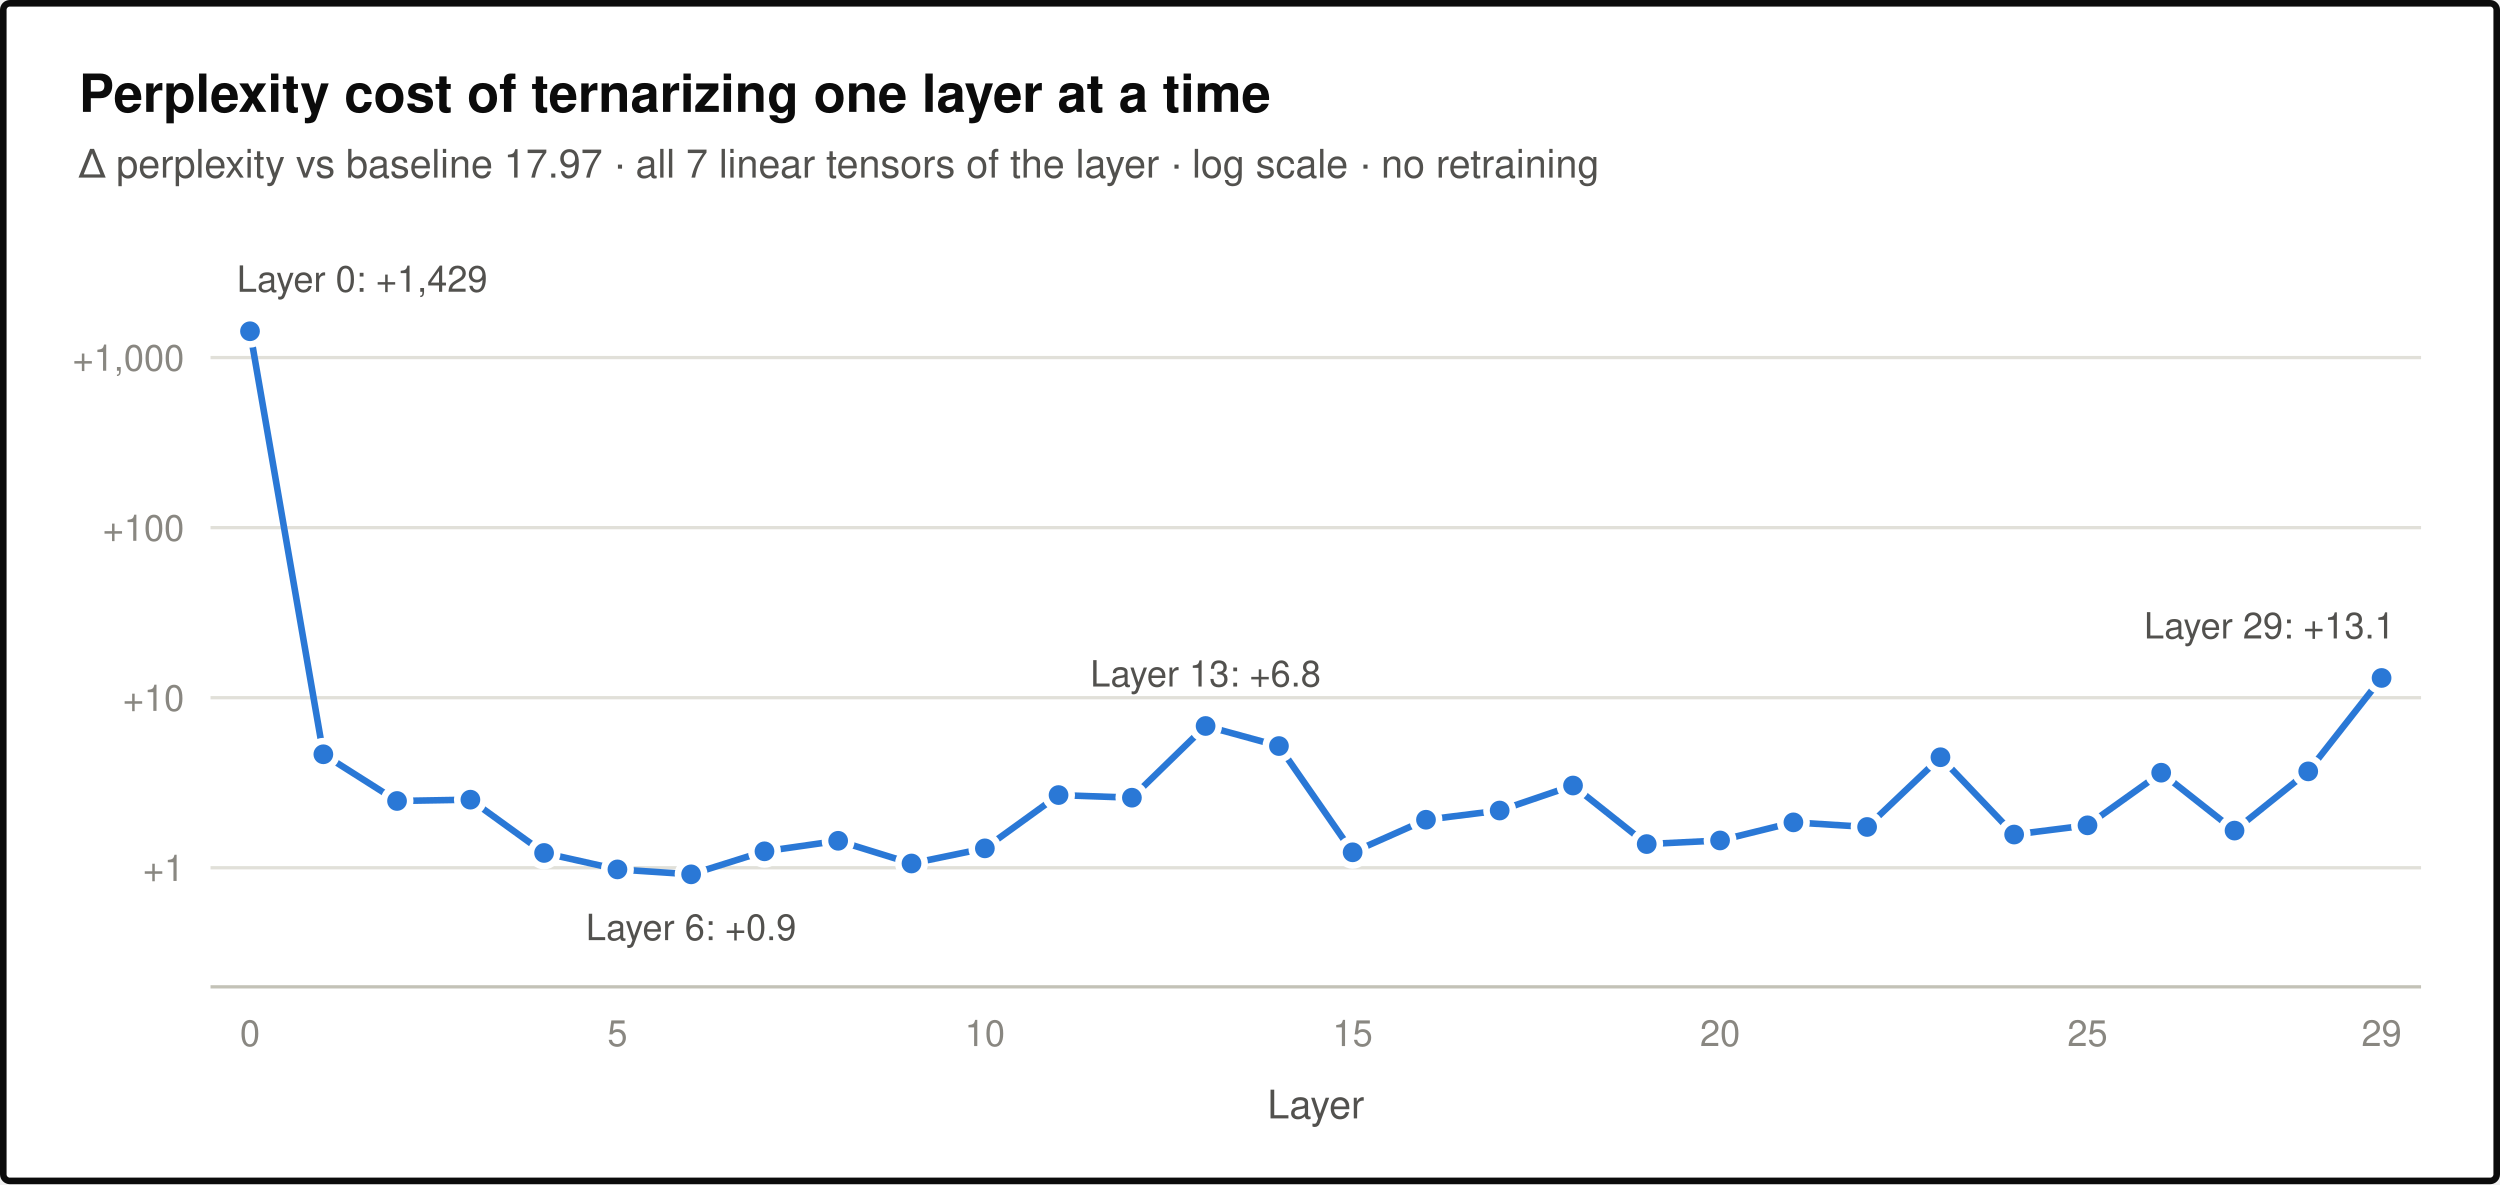
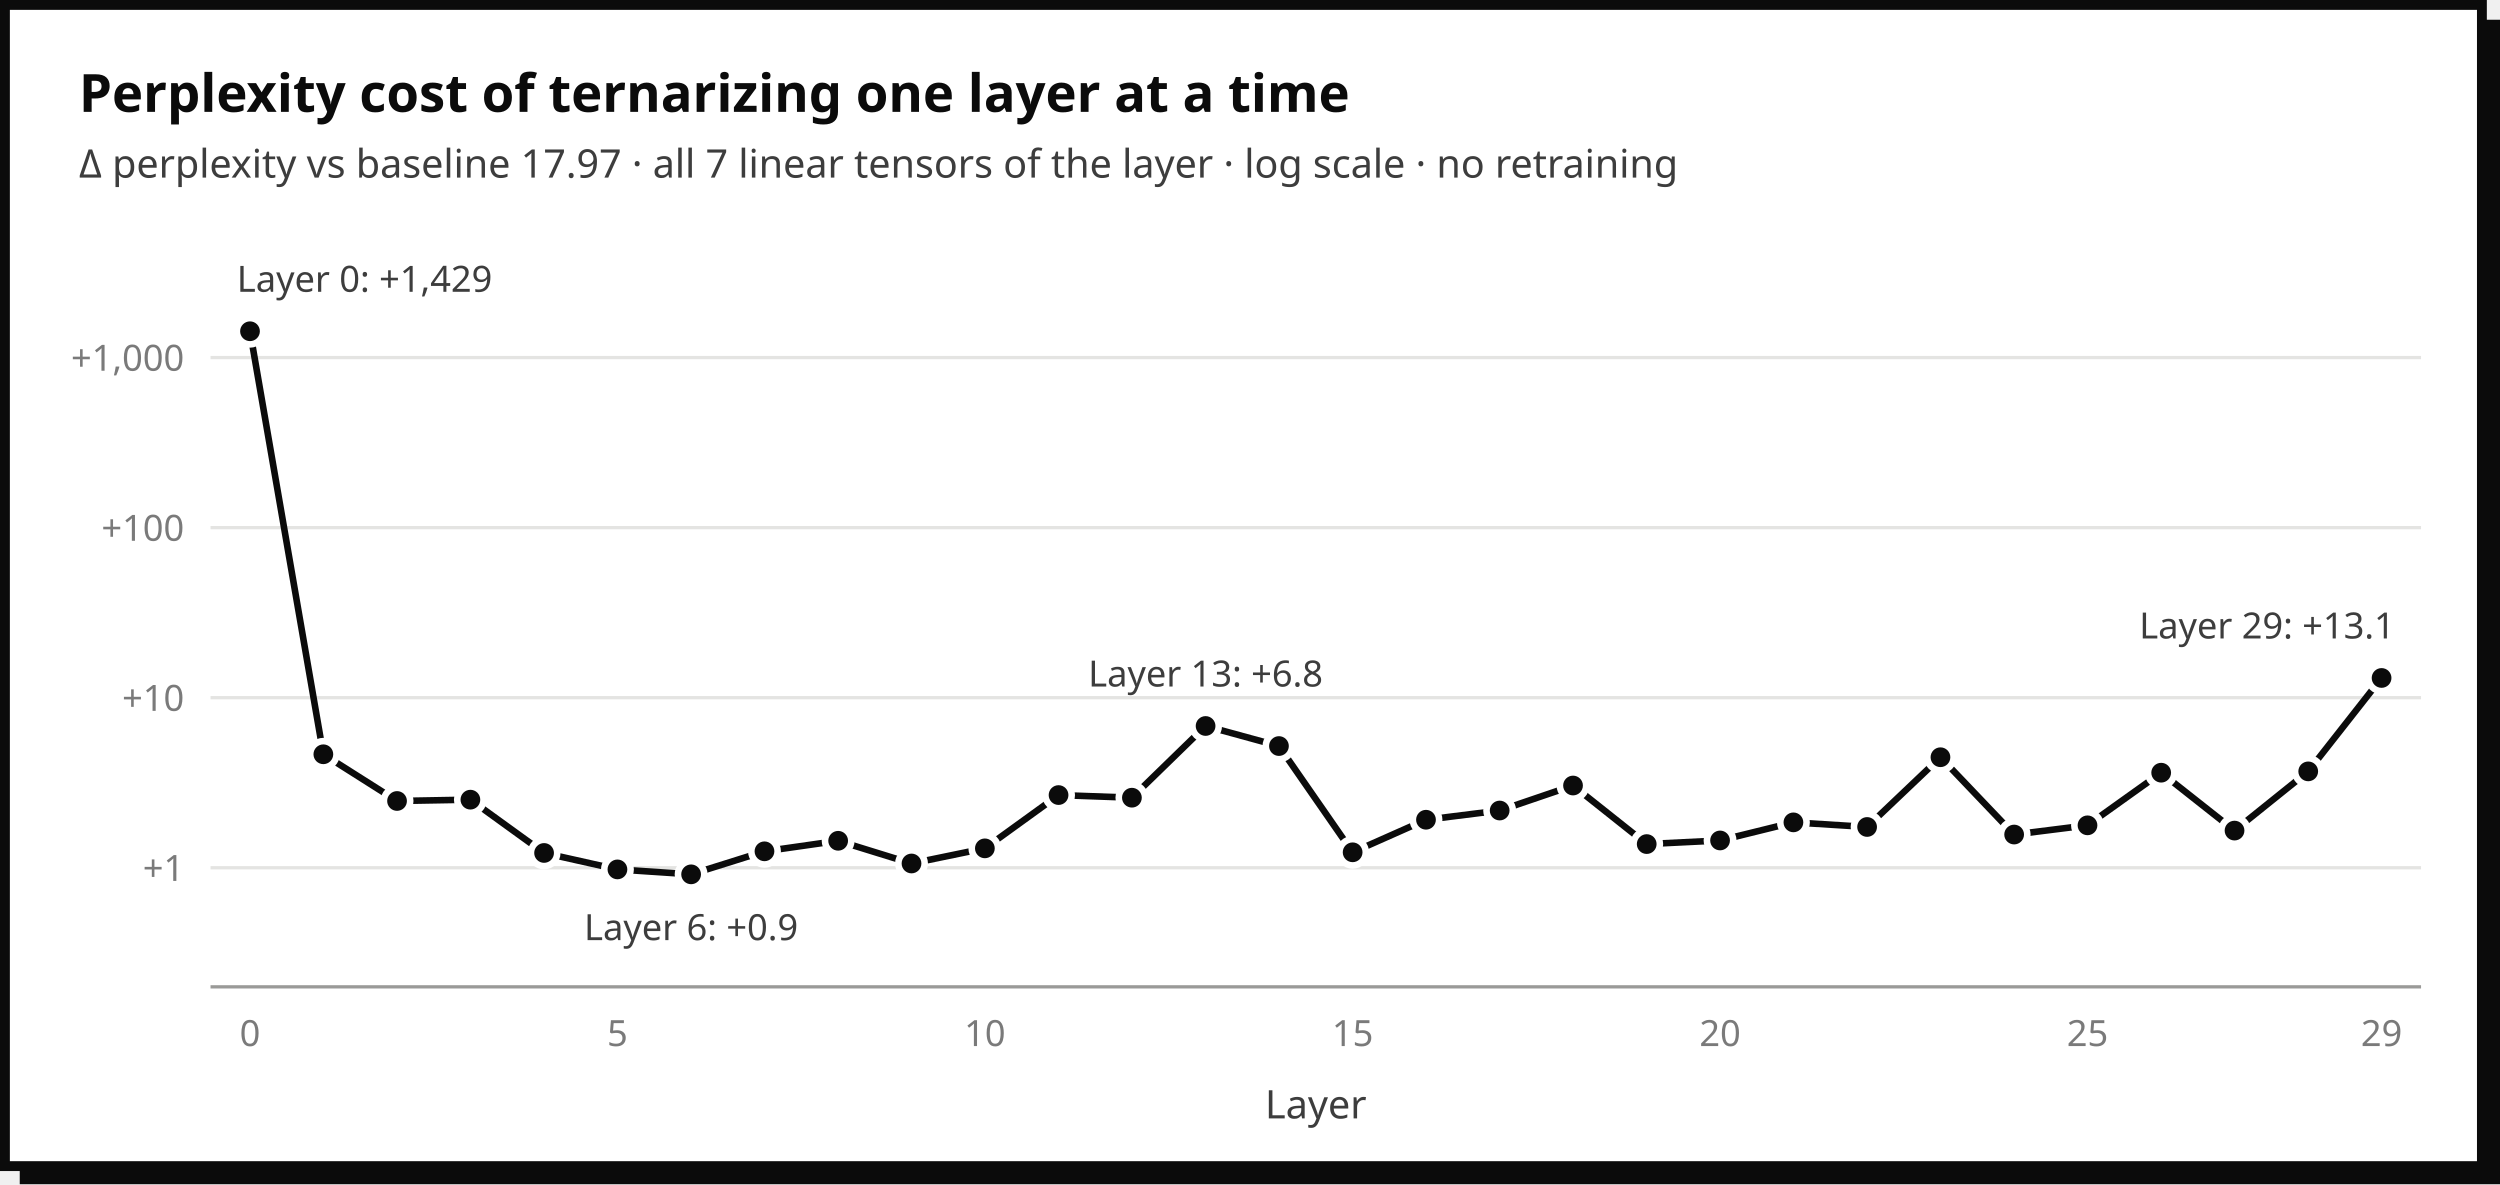
- <svg xmlns="http://www.w3.org/2000/svg" viewBox="0 0 760 360" width="760" height="360" role="img" font-family="system-ui, -apple-system, &quot;Segoe UI&quot;, Helvetica, Arial, sans-serif">
-   <rect x="1" y="1" width="758" height="358" rx="2" stroke-width="2" fill="#ffffff" stroke="#0b0b0b" />
-   <text x="24.0" y="34.0" font-size="16" font-weight="600" fill="#0b0b0b" text-anchor="start">Perplexity cost of ternarizing one layer at a time</text>
-   <text x="24.0" y="54.0" font-size="12" font-weight="400" fill="#52514e" text-anchor="start">Δ perplexity vs baseline 17.97 · all 7 linear tensors of the layer · log scale · no retraining</text>
-   <line x1="64.0" y1="263.8" x2="736.0" y2="263.8" stroke="#e1e0d9" stroke-width="1" />
-   <text x="56.0" y="267.8" font-size="11" font-weight="400" fill="#898781" text-anchor="end">+1</text>
-   <line x1="64.0" y1="212.1" x2="736.0" y2="212.1" stroke="#e1e0d9" stroke-width="1" />
-   <text x="56.0" y="216.1" font-size="11" font-weight="400" fill="#898781" text-anchor="end">+10</text>
-   <line x1="64.0" y1="160.4" x2="736.0" y2="160.4" stroke="#e1e0d9" stroke-width="1" />
-   <text x="56.0" y="164.4" font-size="11" font-weight="400" fill="#898781" text-anchor="end">+100</text>
-   <line x1="64.0" y1="108.7" x2="736.0" y2="108.7" stroke="#e1e0d9" stroke-width="1" />
-   <text x="56.0" y="112.7" font-size="11" font-weight="400" fill="#898781" text-anchor="end">+1,000</text>
-   <line x1="64.0" y1="300.0" x2="736.0" y2="300.0" stroke="#c3c2b7" stroke-width="1" />
-   <text x="76.0" y="318.0" font-size="11" font-weight="400" fill="#898781" text-anchor="middle">0</text>
-   <text x="187.7" y="318.0" font-size="11" font-weight="400" fill="#898781" text-anchor="middle">5</text>
-   <text x="299.4" y="318.0" font-size="11" font-weight="400" fill="#898781" text-anchor="middle">10</text>
-   <text x="411.2" y="318.0" font-size="11" font-weight="400" fill="#898781" text-anchor="middle">15</text>
-   <text x="522.9" y="318.0" font-size="11" font-weight="400" fill="#898781" text-anchor="middle">20</text>
-   <text x="634.6" y="318.0" font-size="11" font-weight="400" fill="#898781" text-anchor="middle">25</text>
-   <text x="724.0" y="318.0" font-size="11" font-weight="400" fill="#898781" text-anchor="middle">29</text>
-   <text x="400.0" y="340.0" font-size="12" font-weight="400" fill="#52514e" text-anchor="middle">Layer</text>
-   <polyline points="76.0,100.7 98.3,229.3 120.7,243.5 143.0,243.1 165.4,259.3 187.7,264.3 210.1,265.8 232.4,258.8 254.8,255.6 277.1,262.5 299.4,257.9 321.8,241.7 344.1,242.5 366.5,220.7 388.8,226.8 411.2,259.1 433.5,249.2 455.9,246.4 478.2,238.8 500.6,256.6 522.9,255.5 545.2,250.0 567.6,251.4 589.9,230.2 612.3,253.7 634.6,250.9 657.0,234.9 679.3,252.5 701.7,234.5 724.0,206.1" fill="none" stroke="#2a78d6" stroke-width="2" stroke-linejoin="round" stroke-linecap="round" />
-   <circle cx="76.0" cy="100.7" r="4" fill="#2a78d6" stroke="#ffffff" stroke-width="2" />
-   <circle cx="98.3" cy="229.3" r="4" fill="#2a78d6" stroke="#ffffff" stroke-width="2" />
-   <circle cx="120.7" cy="243.5" r="4" fill="#2a78d6" stroke="#ffffff" stroke-width="2" />
-   <circle cx="143.0" cy="243.1" r="4" fill="#2a78d6" stroke="#ffffff" stroke-width="2" />
-   <circle cx="165.4" cy="259.3" r="4" fill="#2a78d6" stroke="#ffffff" stroke-width="2" />
-   <circle cx="187.7" cy="264.3" r="4" fill="#2a78d6" stroke="#ffffff" stroke-width="2" />
-   <circle cx="210.1" cy="265.8" r="4" fill="#2a78d6" stroke="#ffffff" stroke-width="2" />
-   <circle cx="232.4" cy="258.8" r="4" fill="#2a78d6" stroke="#ffffff" stroke-width="2" />
-   <circle cx="254.8" cy="255.6" r="4" fill="#2a78d6" stroke="#ffffff" stroke-width="2" />
-   <circle cx="277.1" cy="262.5" r="4" fill="#2a78d6" stroke="#ffffff" stroke-width="2" />
-   <circle cx="299.4" cy="257.9" r="4" fill="#2a78d6" stroke="#ffffff" stroke-width="2" />
-   <circle cx="321.8" cy="241.7" r="4" fill="#2a78d6" stroke="#ffffff" stroke-width="2" />
-   <circle cx="344.1" cy="242.5" r="4" fill="#2a78d6" stroke="#ffffff" stroke-width="2" />
-   <circle cx="366.5" cy="220.7" r="4" fill="#2a78d6" stroke="#ffffff" stroke-width="2" />
-   <circle cx="388.8" cy="226.8" r="4" fill="#2a78d6" stroke="#ffffff" stroke-width="2" />
-   <circle cx="411.2" cy="259.1" r="4" fill="#2a78d6" stroke="#ffffff" stroke-width="2" />
-   <circle cx="433.5" cy="249.2" r="4" fill="#2a78d6" stroke="#ffffff" stroke-width="2" />
-   <circle cx="455.9" cy="246.4" r="4" fill="#2a78d6" stroke="#ffffff" stroke-width="2" />
-   <circle cx="478.2" cy="238.8" r="4" fill="#2a78d6" stroke="#ffffff" stroke-width="2" />
-   <circle cx="500.6" cy="256.6" r="4" fill="#2a78d6" stroke="#ffffff" stroke-width="2" />
-   <circle cx="522.9" cy="255.5" r="4" fill="#2a78d6" stroke="#ffffff" stroke-width="2" />
-   <circle cx="545.2" cy="250.0" r="4" fill="#2a78d6" stroke="#ffffff" stroke-width="2" />
-   <circle cx="567.6" cy="251.4" r="4" fill="#2a78d6" stroke="#ffffff" stroke-width="2" />
-   <circle cx="589.9" cy="230.2" r="4" fill="#2a78d6" stroke="#ffffff" stroke-width="2" />
-   <circle cx="612.3" cy="253.7" r="4" fill="#2a78d6" stroke="#ffffff" stroke-width="2" />
-   <circle cx="634.6" cy="250.9" r="4" fill="#2a78d6" stroke="#ffffff" stroke-width="2" />
-   <circle cx="657.0" cy="234.9" r="4" fill="#2a78d6" stroke="#ffffff" stroke-width="2" />
-   <circle cx="679.3" cy="252.5" r="4" fill="#2a78d6" stroke="#ffffff" stroke-width="2" />
-   <circle cx="701.7" cy="234.5" r="4" fill="#2a78d6" stroke="#ffffff" stroke-width="2" />
-   <circle cx="724.0" cy="206.1" r="4" fill="#2a78d6" stroke="#ffffff" stroke-width="2" />
-   <text x="72.0" y="88.7" font-size="11" font-weight="400" fill="#52514e" text-anchor="start">Layer 0: +1,429</text>
-   <text x="210.1" y="285.8" font-size="11" font-weight="400" fill="#52514e" text-anchor="middle">Layer 6: +0.9</text>
-   <text x="366.5" y="208.7" font-size="11" font-weight="400" fill="#52514e" text-anchor="middle">Layer 13: +6.8</text>
-   <text x="728.0" y="194.1" font-size="11" font-weight="400" fill="#52514e" text-anchor="end">Layer 29: +13.1</text>
+ <svg xmlns="http://www.w3.org/2000/svg" viewBox="0 0 760 360" width="760" height="360" role="img" font-family="&quot;Chakra Petch&quot;, Bahnschrift, &quot;Arial Narrow&quot;, &quot;Segoe UI&quot;, sans-serif">
+   <rect x="6" y="6" width="754" height="354" fill="#0b0b0b" />
+   <rect x="1.5" y="1.5" width="753" height="353" stroke-width="3" fill="#ffffff" stroke="#0b0b0b" />
+   <text x="24.0" y="34.0" font-size="16" font-weight="700" fill="#0b0b0b" text-anchor="start">Perplexity cost of ternarizing one layer at a time</text>
+   <text x="24.0" y="54.0" font-size="12" font-weight="400" fill="#3d3d3d" text-anchor="start">Δ perplexity vs baseline 17.97 · all 7 linear tensors of the layer · log scale · no retraining</text>
+   <line x1="64.0" y1="263.8" x2="736.0" y2="263.8" stroke="#e4e4e2" stroke-width="1" />
+   <text x="56.0" y="267.8" font-size="11" font-weight="400" fill="#7a7a7a" text-anchor="end">+1</text>
+   <line x1="64.0" y1="212.1" x2="736.0" y2="212.1" stroke="#e4e4e2" stroke-width="1" />
+   <text x="56.0" y="216.1" font-size="11" font-weight="400" fill="#7a7a7a" text-anchor="end">+10</text>
+   <line x1="64.0" y1="160.4" x2="736.0" y2="160.4" stroke="#e4e4e2" stroke-width="1" />
+   <text x="56.0" y="164.4" font-size="11" font-weight="400" fill="#7a7a7a" text-anchor="end">+100</text>
+   <line x1="64.0" y1="108.7" x2="736.0" y2="108.7" stroke="#e4e4e2" stroke-width="1" />
+   <text x="56.0" y="112.7" font-size="11" font-weight="400" fill="#7a7a7a" text-anchor="end">+1,000</text>
+   <line x1="64.0" y1="300.0" x2="736.0" y2="300.0" stroke="#9a9a98" stroke-width="1" />
+   <text x="76.0" y="318.0" font-size="11" font-weight="400" fill="#7a7a7a" text-anchor="middle">0</text>
+   <text x="187.7" y="318.0" font-size="11" font-weight="400" fill="#7a7a7a" text-anchor="middle">5</text>
+   <text x="299.4" y="318.0" font-size="11" font-weight="400" fill="#7a7a7a" text-anchor="middle">10</text>
+   <text x="411.2" y="318.0" font-size="11" font-weight="400" fill="#7a7a7a" text-anchor="middle">15</text>
+   <text x="522.9" y="318.0" font-size="11" font-weight="400" fill="#7a7a7a" text-anchor="middle">20</text>
+   <text x="634.6" y="318.0" font-size="11" font-weight="400" fill="#7a7a7a" text-anchor="middle">25</text>
+   <text x="724.0" y="318.0" font-size="11" font-weight="400" fill="#7a7a7a" text-anchor="middle">29</text>
+   <text x="400.0" y="340.0" font-size="12" font-weight="400" fill="#3d3d3d" text-anchor="middle">Layer</text>
+   <polyline points="76.0,100.7 98.3,229.3 120.7,243.5 143.0,243.1 165.4,259.3 187.7,264.3 210.1,265.8 232.4,258.8 254.8,255.6 277.1,262.5 299.4,257.9 321.8,241.7 344.1,242.5 366.5,220.7 388.8,226.8 411.2,259.1 433.5,249.2 455.9,246.4 478.2,238.8 500.6,256.6 522.9,255.5 545.2,250.0 567.6,251.4 589.9,230.2 612.3,253.7 634.6,250.9 657.0,234.9 679.3,252.5 701.7,234.5 724.0,206.1" fill="none" stroke="#0b0b0b" stroke-width="2" stroke-linejoin="round" stroke-linecap="round" />
+   <circle cx="76.0" cy="100.7" r="4" fill="#0b0b0b" stroke="#ffffff" stroke-width="2" />
+   <circle cx="98.3" cy="229.3" r="4" fill="#0b0b0b" stroke="#ffffff" stroke-width="2" />
+   <circle cx="120.7" cy="243.5" r="4" fill="#0b0b0b" stroke="#ffffff" stroke-width="2" />
+   <circle cx="143.0" cy="243.1" r="4" fill="#0b0b0b" stroke="#ffffff" stroke-width="2" />
+   <circle cx="165.4" cy="259.3" r="4" fill="#0b0b0b" stroke="#ffffff" stroke-width="2" />
+   <circle cx="187.7" cy="264.3" r="4" fill="#0b0b0b" stroke="#ffffff" stroke-width="2" />
+   <circle cx="210.1" cy="265.8" r="4" fill="#0b0b0b" stroke="#ffffff" stroke-width="2" />
+   <circle cx="232.4" cy="258.8" r="4" fill="#0b0b0b" stroke="#ffffff" stroke-width="2" />
+   <circle cx="254.8" cy="255.6" r="4" fill="#0b0b0b" stroke="#ffffff" stroke-width="2" />
+   <circle cx="277.1" cy="262.5" r="4" fill="#0b0b0b" stroke="#ffffff" stroke-width="2" />
+   <circle cx="299.4" cy="257.9" r="4" fill="#0b0b0b" stroke="#ffffff" stroke-width="2" />
+   <circle cx="321.8" cy="241.7" r="4" fill="#0b0b0b" stroke="#ffffff" stroke-width="2" />
+   <circle cx="344.1" cy="242.5" r="4" fill="#0b0b0b" stroke="#ffffff" stroke-width="2" />
+   <circle cx="366.5" cy="220.7" r="4" fill="#0b0b0b" stroke="#ffffff" stroke-width="2" />
+   <circle cx="388.8" cy="226.8" r="4" fill="#0b0b0b" stroke="#ffffff" stroke-width="2" />
+   <circle cx="411.2" cy="259.1" r="4" fill="#0b0b0b" stroke="#ffffff" stroke-width="2" />
+   <circle cx="433.5" cy="249.2" r="4" fill="#0b0b0b" stroke="#ffffff" stroke-width="2" />
+   <circle cx="455.9" cy="246.4" r="4" fill="#0b0b0b" stroke="#ffffff" stroke-width="2" />
+   <circle cx="478.2" cy="238.8" r="4" fill="#0b0b0b" stroke="#ffffff" stroke-width="2" />
+   <circle cx="500.6" cy="256.6" r="4" fill="#0b0b0b" stroke="#ffffff" stroke-width="2" />
+   <circle cx="522.9" cy="255.5" r="4" fill="#0b0b0b" stroke="#ffffff" stroke-width="2" />
+   <circle cx="545.2" cy="250.0" r="4" fill="#0b0b0b" stroke="#ffffff" stroke-width="2" />
+   <circle cx="567.6" cy="251.4" r="4" fill="#0b0b0b" stroke="#ffffff" stroke-width="2" />
+   <circle cx="589.9" cy="230.2" r="4" fill="#0b0b0b" stroke="#ffffff" stroke-width="2" />
+   <circle cx="612.3" cy="253.7" r="4" fill="#0b0b0b" stroke="#ffffff" stroke-width="2" />
+   <circle cx="634.6" cy="250.9" r="4" fill="#0b0b0b" stroke="#ffffff" stroke-width="2" />
+   <circle cx="657.0" cy="234.9" r="4" fill="#0b0b0b" stroke="#ffffff" stroke-width="2" />
+   <circle cx="679.3" cy="252.5" r="4" fill="#0b0b0b" stroke="#ffffff" stroke-width="2" />
+   <circle cx="701.7" cy="234.5" r="4" fill="#0b0b0b" stroke="#ffffff" stroke-width="2" />
+   <circle cx="724.0" cy="206.1" r="4" fill="#0b0b0b" stroke="#ffffff" stroke-width="2" />
+   <text x="72.0" y="88.7" font-size="11" font-weight="400" fill="#3d3d3d" text-anchor="start">Layer 0: +1,429</text>
+   <text x="210.1" y="285.8" font-size="11" font-weight="400" fill="#3d3d3d" text-anchor="middle">Layer 6: +0.9</text>
+   <text x="366.5" y="208.7" font-size="11" font-weight="400" fill="#3d3d3d" text-anchor="middle">Layer 13: +6.8</text>
+   <text x="728.0" y="194.1" font-size="11" font-weight="400" fill="#3d3d3d" text-anchor="end">Layer 29: +13.1</text>
</svg>
